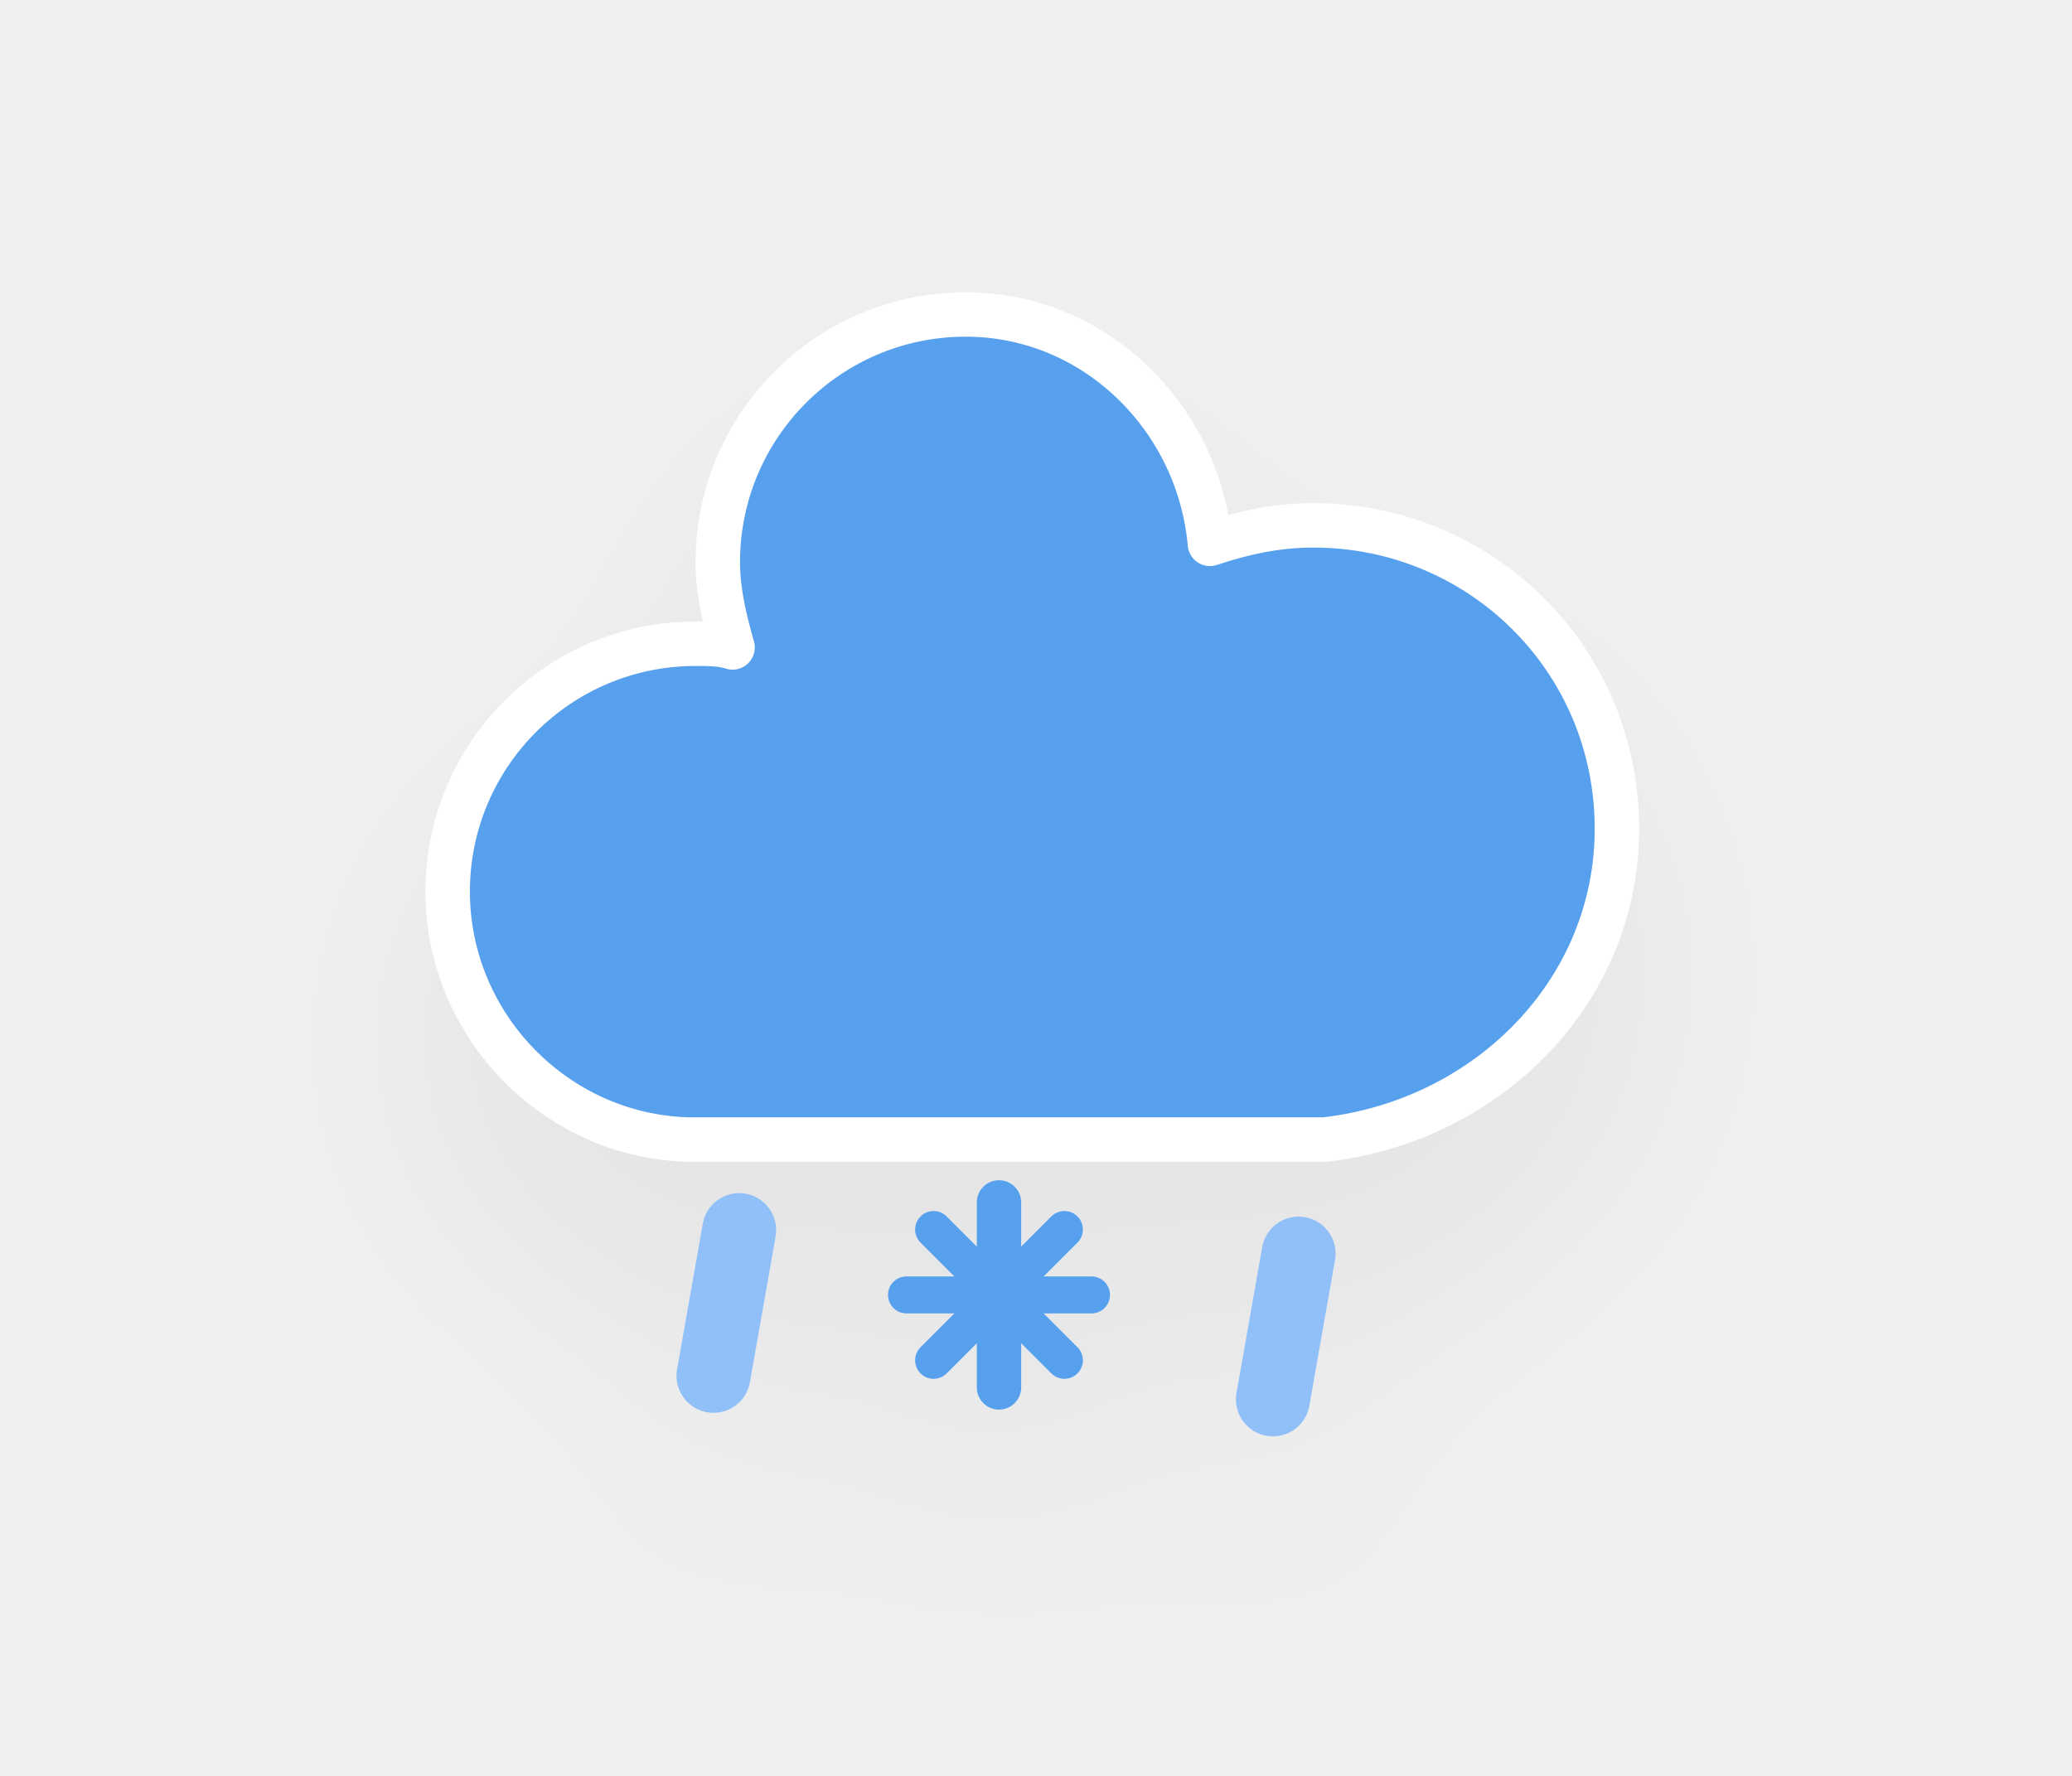
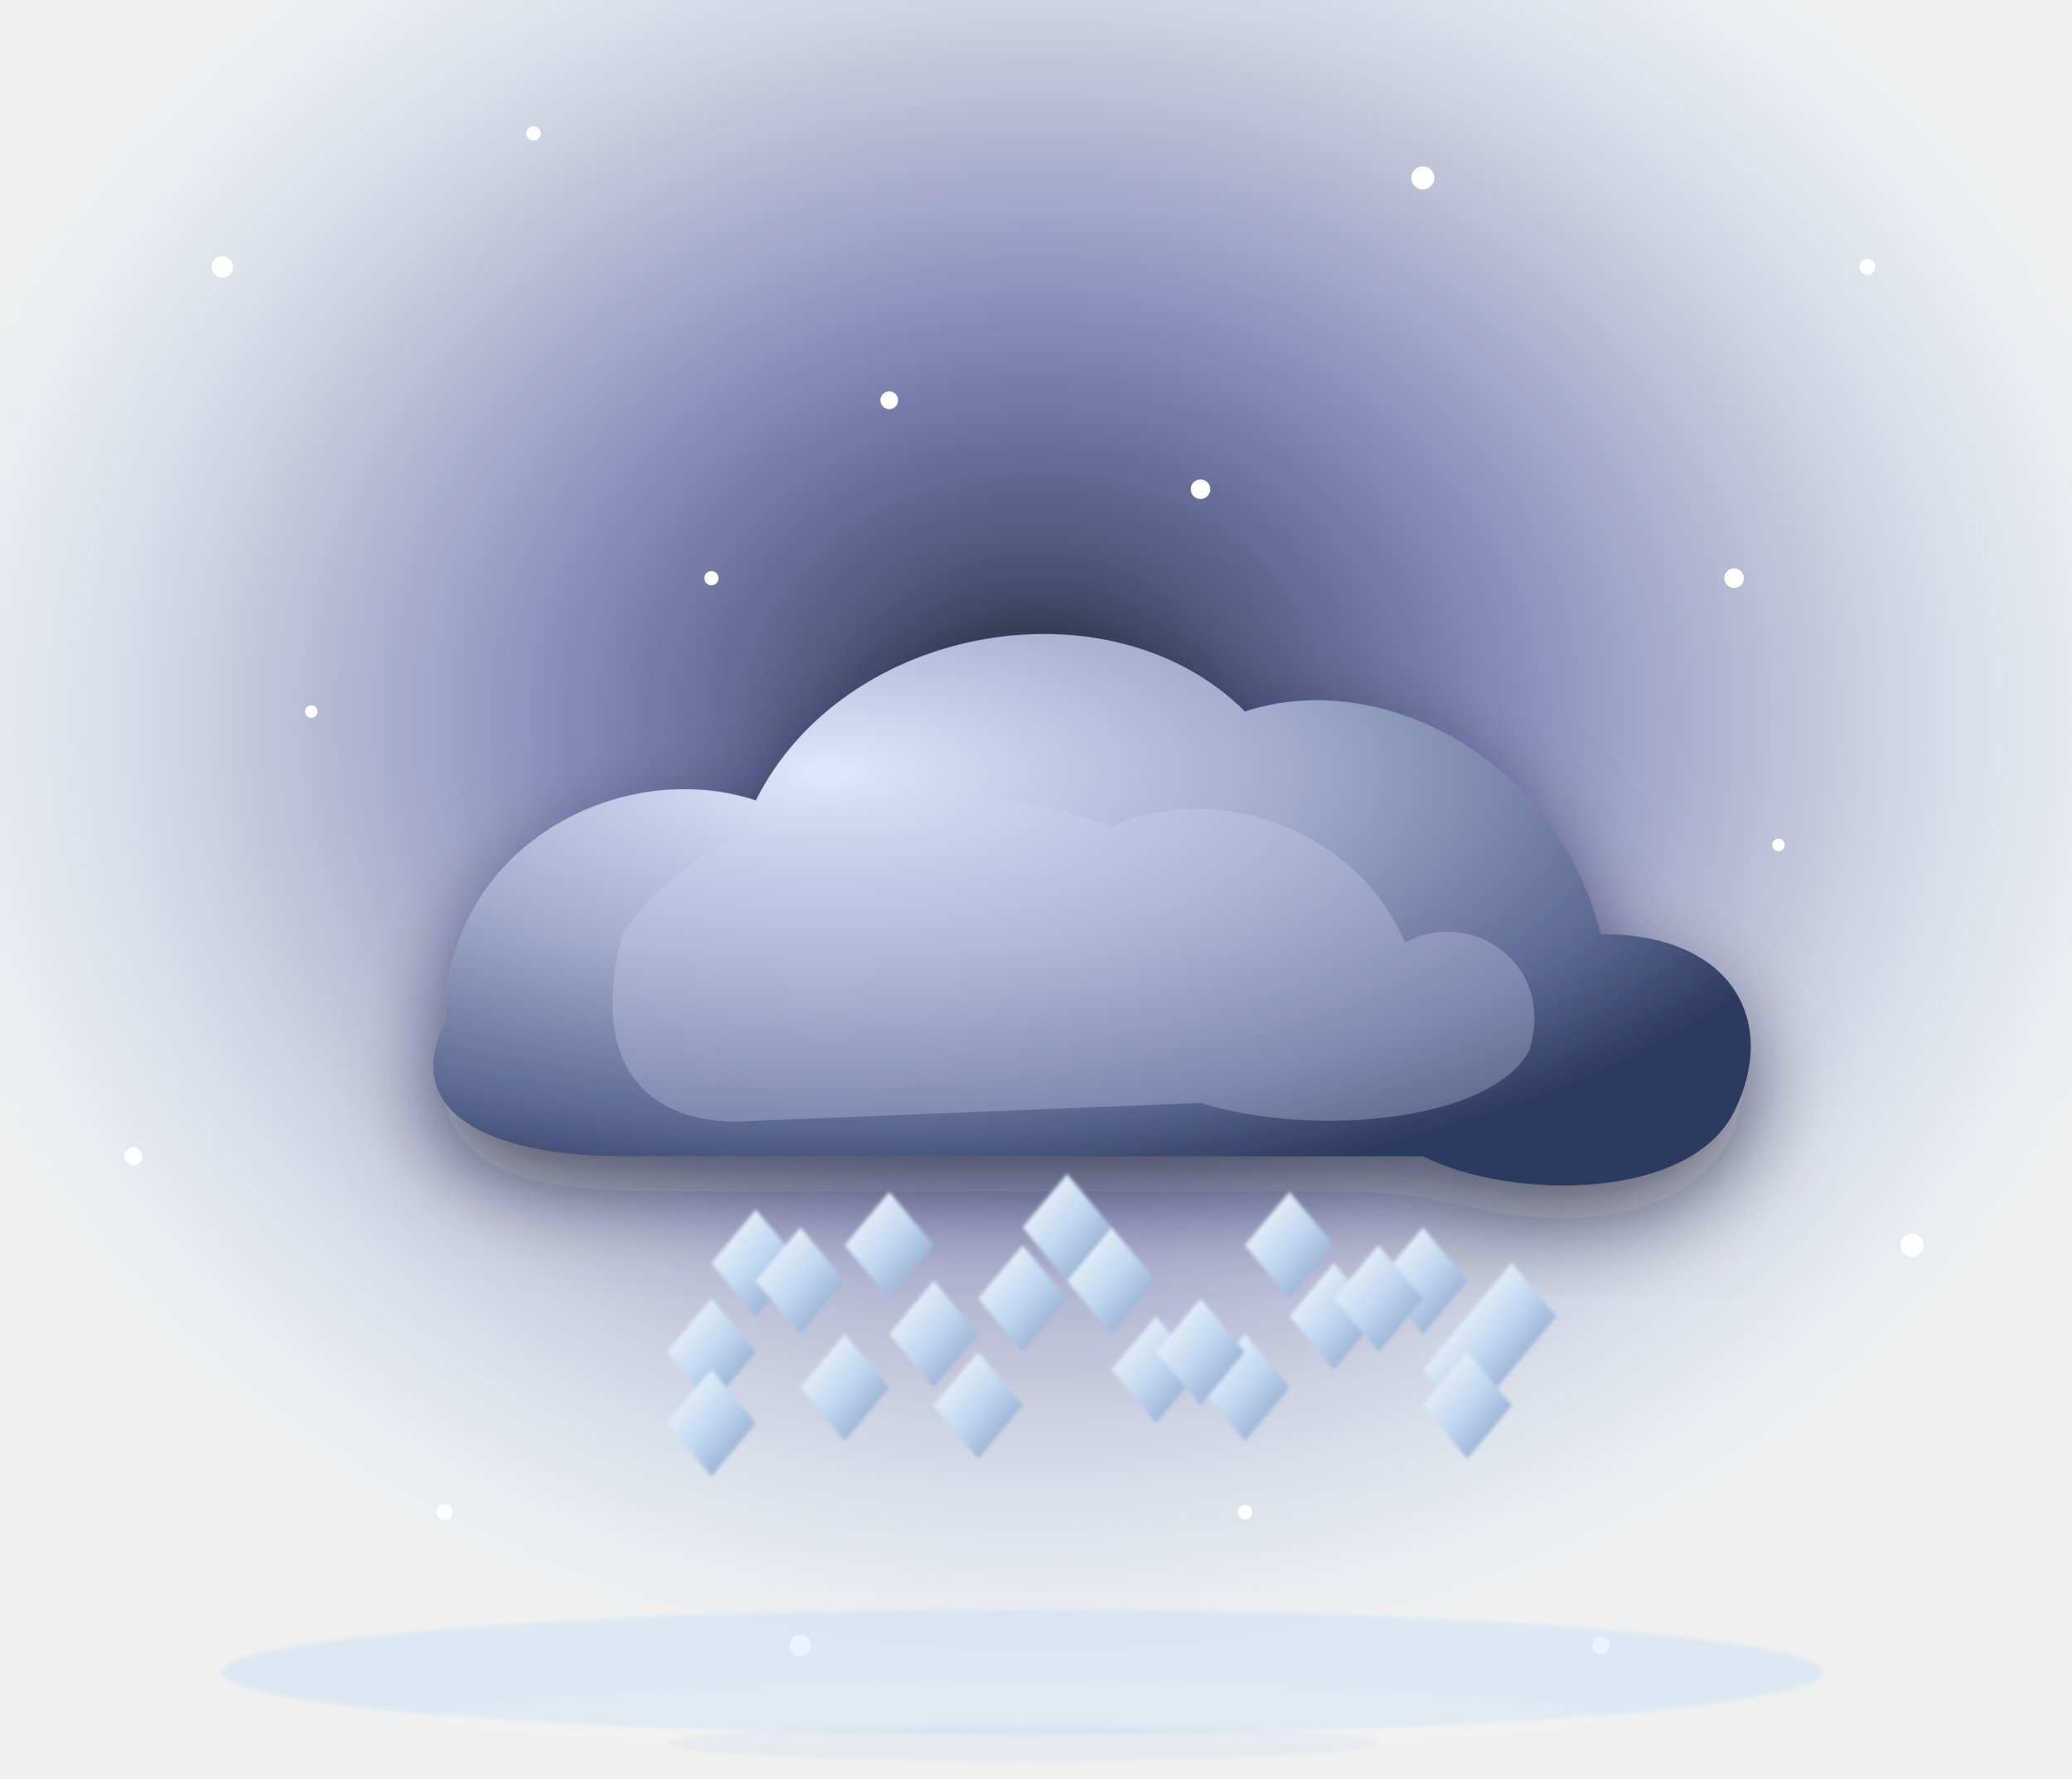
- <svg xmlns="http://www.w3.org/2000/svg" width="56" height="48" version="1.1">
+ <svg xmlns="http://www.w3.org/2000/svg" width="233" height="200" viewBox="0 0 233 200">
  <defs>
-     <filter id="blur" x="-.247" y="-.234" width="1.494" height="1.571">
-       <feGaussianBlur in="SourceAlpha" stdDeviation="3" />
-       <feOffset dx="0" dy="4" result="offsetblur" />
-       <feComponentTransfer>
-         <feFuncA slope="0.05" type="linear" />
-       </feComponentTransfer>
-       <feMerge>
-         <feMergeNode />
-         <feMergeNode in="SourceGraphic" />
-       </feMerge>
+     <radialGradient id="bgNight" cx="50%" cy="40%" r="55%">
+       <stop offset="0%" stop-color="#0D1B2A" stop-opacity="0.9" />
+       <stop offset="40%" stop-color="#1A237E" stop-opacity="0.5" />
+       <stop offset="70%" stop-color="#283593" stop-opacity="0.2" />
+       <stop offset="100%" stop-color="#64B5F6" stop-opacity="0" />
+     </radialGradient>
+     <radialGradient id="cloudNight" cx="30%" cy="25%" r="80%">
+       <stop offset="0%" stop-color="#E0E7FF" />
+       <stop offset="45%" stop-color="#9FABC9" />
+       <stop offset="80%" stop-color="#5C6A92" />
+       <stop offset="100%" stop-color="#2C3A5E" />
+     </radialGradient>
+     <linearGradient id="iceDiamondNight" x1="0" y1="0" x2="1" y2="1">
+       <stop offset="0%" stop-color="#FFFFFF" />
+       <stop offset="50%" stop-color="#C0D8F0" />
+       <stop offset="100%" stop-color="#8098C0" />
+     </linearGradient>
+     <filter id="cloudShadowNight" x="-20%" y="-20%" width="140%" height="140%">
+       <feDropShadow dx="0" dy="4" stdDeviation="5" flood-color="#0A1128" flood-opacity="0.6" />
    </filter>
-     <style type="text/css">
-       
-       /*
- ** SNOW
- */
-       @keyframes am-weather-snow {
-         0% {
-           -webkit-transform: translate(0.0px, 0);
-           -moz-transform: translate(0.0px, 0);
-           -ms-transform: translate(0.0px, 0);
-           transform: translate(0.0px, 0);
-         }
+     <filter id="iceGlowNight" x="-50%" y="-50%" width="200%" height="200%">
+       <feGaussianBlur stdDeviation="0.2" />
+     </filter>
+   </defs>
+   <style>
+     .bgLayerNight {
+       animation: bgPulseNight 8s ease-in-out infinite;
+     }
+     .cloudMoveNight {
+       animation: cloudFloatNight 5s ease-in-out infinite;
+     }
+     .twinkleStar { animation: twinkle 3s ease-in-out infinite; }
+     .twinkleStarSlow { animation: twinkle 5s ease-in-out infinite; }
+     
+     /* Trzy rodzaje animacji – różne kierunki przesunięcia (nocne, nieco mniejsza jasność) */
+     .iceLeft {
+       animation: fallIceLeftNight 2.2s linear infinite;
+     }
+     .iceStraight {
+       animation: fallIceStraightNight 2.0s linear infinite;
+     }
+     .iceRight {
+       animation: fallIceRightNight 2.4s linear infinite;
+     }
+     /* Opóźnienia zachowane */
+     .d1 { animation-delay: 0s; }
+     .d2 { animation-delay: 0.1s; }
+     .d3 { animation-delay: 0.2s; }
+     .d4 { animation-delay: 0.3s; }
+     .d5 { animation-delay: 0.4s; }
+     .d6 { animation-delay: 0.5s; }
+     .d7 { animation-delay: 0.6s; }
+     .d8 { animation-delay: 0.7s; }
+     .d9 { animation-delay: 0.8s; }
+     .d10 { animation-delay: 0.9s; }
+     .d11 { animation-delay: 1.0s; }
+     .d12 { animation-delay: 1.1s; }
+     .d13 { animation-delay: 1.2s; }
+     .d14 { animation-delay: 1.3s; }
+     .d15 { animation-delay: 1.4s; }
+     .d16 { animation-delay: 1.5s; }
+     .d17 { animation-delay: 1.6s; }
+     .d18 { animation-delay: 1.7s; }
+     .d19 { animation-delay: 1.8s; }
+     .d20 { animation-delay: 1.9s; }

-         33.33% {
-           -webkit-transform: translate(-1.2px, 2px);
-           -moz-transform: translate(-1.2px, 2px);
-           -ms-transform: translate(-1.2px, 2px);
-           transform: translate(-1.2px, 2px);
-         }
- 
-         66.66% {
-           -webkit-transform: translate(1.4px, 4px);
-           -moz-transform: translate(1.4px, 4px);
-           -ms-transform: translate(1.4px, 4px);
-           transform: translate(1.4px, 4px);
-           opacity: 1;
-         }
- 
-         100% {
-           -webkit-transform: translate(-1.6px, 6px);
-           -moz-transform: translate(-1.6px, 6px);
-           -ms-transform: translate(-1.6px, 6px);
-           transform: translate(-1.6px, 6px);
-           opacity: 0;
-         }
-       }
- 
-       .am-weather-snow-1 {
-         -webkit-animation-name: am-weather-snow;
-         -moz-animation-name: am-weather-snow;
-         -ms-animation-name: am-weather-snow;
-         animation-name: am-weather-snow;
-         -webkit-animation-duration: 2s;
-         -moz-animation-duration: 2s;
-         -ms-animation-duration: 2s;
-         animation-duration: 2s;
-         -webkit-animation-timing-function: linear;
-         -moz-animation-timing-function: linear;
-         -ms-animation-timing-function: linear;
-         animation-timing-function: linear;
-         -webkit-animation-iteration-count: infinite;
-         -moz-animation-iteration-count: infinite;
-         -ms-animation-iteration-count: infinite;
-         animation-iteration-count: infinite;
-       }
- 
-       /*
- ** RAIN
- */
-       @keyframes am-weather-rain {
-         0% {
-           stroke-dashoffset: 0;
-         }
- 
-         100% {
-           stroke-dashoffset: -100;
-         }
-       }
- 
-       .am-weather-rain-1 {
-         -webkit-animation-name: am-weather-rain;
-         -moz-animation-name: am-weather-rain;
-         -ms-animation-name: am-weather-rain;
-         animation-name: am-weather-rain;
-         -webkit-animation-duration: 8s;
-         -moz-animation-duration: 8s;
-         -ms-animation-duration: 8s;
-         animation-duration: 8s;
-         -webkit-animation-timing-function: linear;
-         -moz-animation-timing-function: linear;
-         -ms-animation-timing-function: linear;
-         animation-timing-function: linear;
-         -webkit-animation-iteration-count: infinite;
-         -moz-animation-iteration-count: infinite;
-         -ms-animation-iteration-count: infinite;
-         animation-iteration-count: infinite;
-       }
- 
-       .am-weather-rain-2 {
-         -webkit-animation-name: am-weather-rain;
-         -moz-animation-name: am-weather-rain;
-         -ms-animation-name: am-weather-rain;
-         animation-name: am-weather-rain;
-         -webkit-animation-delay: 0.25s;
-         -moz-animation-delay: 0.25s;
-         -ms-animation-delay: 0.25s;
-         animation-delay: 0.25s;
-         -webkit-animation-duration: 8s;
-         -moz-animation-duration: 8s;
-         -ms-animation-duration: 8s;
-         animation-duration: 8s;
-         -webkit-animation-timing-function: linear;
-         -moz-animation-timing-function: linear;
-         -ms-animation-timing-function: linear;
-         animation-timing-function: linear;
-         -webkit-animation-iteration-count: infinite;
-         -moz-animation-iteration-count: infinite;
-         -ms-animation-iteration-count: infinite;
-         animation-iteration-count: infinite;
-       }
- 
-       /*
- ** CLOUDS
- */
-       @keyframes am-weather-cloud-3 {
-         0% {
-           -webkit-transform: translate(0px, 0px);
-           -moz-transform: translate(0px, 0px);
-           -ms-transform: translate(0px, 0px);
-           transform: translate(0px, 0px);
-         }
- 
-         50% {
-           -webkit-transform: translate(2px, 0px);
-           -moz-transform: translate(2px, 0px);
-           -ms-transform: translate(2px, 0px);
-           transform: translate(2px, 0px);
-         }
- 
-         100% {
-           -webkit-transform: translate(0px, 0px);
-           -moz-transform: translate(0px, 0px);
-           -ms-transform: translate(0px, 0px);
-           transform: translate(0px, 0px);
-         }
-       }
- 
-       .am-weather-cloud-3 {
-         -webkit-animation-name: am-weather-cloud-3;
-         -moz-animation-name: am-weather-cloud-3;
-         animation-name: am-weather-cloud-3;
-         -webkit-animation-duration: 3s;
-         -moz-animation-duration: 3s;
-         animation-duration: 3s;
-         -webkit-animation-timing-function: linear;
-         -moz-animation-timing-function: linear;
-         animation-timing-function: linear;
-         -webkit-animation-iteration-count: infinite;
-         -moz-animation-iteration-count: infinite;
-         animation-iteration-count: infinite;
-       }
-       
-     </style>
-   </defs>
-   <g transform="translate(16,-2)" filter="url(#blur)">
-     <g class="am-weather-cloud-3" style="-moz-animation-duration:3s;-moz-animation-iteration-count:infinite;-moz-animation-name:am-weather-cloud-3;-moz-animation-timing-function:linear;-webkit-animation-duration:3s;-webkit-animation-iteration-count:infinite;-webkit-animation-name:am-weather-cloud-3;-webkit-animation-timing-function:linear">
-       <path transform="translate(-20,-11)" d="m47.7 35.4c0-4.6-3.7-8.2-8.2-8.2-1 0-1.9 0.2-2.8 0.5-0.3-3.4-3.1-6.2-6.6-6.2-3.7 0-6.7 3-6.7 6.7 0 0.8 0.2 1.6 0.4 2.3-0.3-0.1-0.7-0.1-1-0.1-3.7 0-6.7 3-6.7 6.7 0 3.6 2.9 6.6 6.5 6.7h17.2c4.4-0.5 7.9-4 7.9-8.4z" fill="#57a0ee" stroke="#fff" stroke-linejoin="round" stroke-width="1.2" />
-     </g>
-     <g class="am-weather-snow-1" style="-moz-animation-duration:2s;-moz-animation-iteration-count:infinite;-moz-animation-name:am-weather-snow;-moz-animation-timing-function:linear;-ms-animation-duration:2s;-ms-animation-iteration-count:infinite;-ms-animation-name:am-weather-snow;-ms-animation-timing-function:linear;-webkit-animation-duration:2s;-webkit-animation-iteration-count:infinite;-webkit-animation-name:am-weather-snow;-webkit-animation-timing-function:linear">
-       <g transform="translate(11,28)" fill="none" stroke="#57a0ee" stroke-linecap="round">
-         <line transform="translate(0,9)" y1="-2.5" y2="2.5" stroke-width="1.2" />
-         <line transform="rotate(45,-10.864,4.5)" y1="-2.5" y2="2.5" />
-         <line transform="rotate(90,-4.5,4.5)" y1="-2.5" y2="2.5" />
-         <line transform="rotate(135,-1.864,4.5)" y1="-2.5" y2="2.5" />
-       </g>
-     </g>
-     <g transform="rotate(10,-198.74,98.01)" fill="none" stroke="#91c0f8" stroke-dasharray="4, 7" stroke-linecap="round" stroke-width="2">
-       <line class="am-weather-rain-1" transform="translate(-10,1)" y2="8" style="-moz-animation-duration:8s;-moz-animation-iteration-count:infinite;-moz-animation-name:am-weather-rain;-moz-animation-timing-function:linear;-ms-animation-duration:8s;-ms-animation-iteration-count:infinite;-ms-animation-name:am-weather-rain;-ms-animation-timing-function:linear;-webkit-animation-duration:8s;-webkit-animation-iteration-count:infinite;-webkit-animation-name:am-weather-rain;-webkit-animation-timing-function:linear" />
-       <line class="am-weather-rain-2" transform="translate(5,-1)" y2="8" style="-moz-animation-delay:0.25s;-moz-animation-duration:8s;-moz-animation-iteration-count:infinite;-moz-animation-name:am-weather-rain;-moz-animation-timing-function:linear;-ms-animation-delay:0.25s;-ms-animation-duration:8s;-ms-animation-iteration-count:infinite;-ms-animation-name:am-weather-rain;-ms-animation-timing-function:linear;-webkit-animation-delay:0.25s;-webkit-animation-duration:8s;-webkit-animation-iteration-count:infinite;-webkit-animation-name:am-weather-rain;-webkit-animation-timing-function:linear" />
-     </g>
+     @keyframes bgPulseNight {
+       0%,100% { opacity: 0.85; }
+       50% { opacity: 1; }
+     }
+     @keyframes cloudFloatNight {
+       0%,100% { transform: translateX(0) translateY(0); }
+       50% { transform: translateX(-3px) translateY(-2px); }
+     }
+     @keyframes twinkle {
+       0%,100% { opacity: 0.2; transform: scale(0.8); }
+       50% { opacity: 1; transform: scale(1.2); }
+     }
+     
+     /* Nocne wersje animacji – niższa maksymalna przezroczystość */
+     @keyframes fallIceLeftNight {
+       0% { transform: translate(0px, -25px); opacity: 0; }
+       20% { opacity: 0.8; }
+       80% { opacity: 0.7; }
+       100% { transform: translate(-12px, 55px); opacity: 0; }
+     }
+     @keyframes fallIceStraightNight {
+       0% { transform: translate(0px, -20px); opacity: 0; }
+       20% { opacity: 0.8; }
+       80% { opacity: 0.7; }
+       100% { transform: translate(0px, 50px); opacity: 0; }
+     }
+     @keyframes fallIceRightNight {
+       0% { transform: translate(0px, -30px); opacity: 0; }
+       20% { opacity: 0.8; }
+       80% { opacity: 0.7; }
+       100% { transform: translate(12px, 60px); opacity: 0; }
+     }
+   </style>
+   <rect width="233" height="200" fill="url(#bgNight)" class="bgLayerNight" />
+   <g fill="#FFFFFF">
+     <circle cx="25" cy="30" r="1.2" class="twinkleStar" style="animation-delay: 0s" />
+     <circle cx="60" cy="15" r="0.8" class="twinkleStarSlow" style="animation-delay: 0.5s" />
+     <circle cx="100" cy="45" r="1" class="twinkleStar" style="animation-delay: 1.2s" />
+     <circle cx="160" cy="20" r="1.3" class="twinkleStar" style="animation-delay: 2s" />
+     <circle cx="210" cy="30" r="0.9" class="twinkleStarSlow" style="animation-delay: 0.8s" />
+     <circle cx="195" cy="65" r="1.1" class="twinkleStar" style="animation-delay: 1.5s" />
+     <circle cx="35" cy="80" r="0.7" class="twinkleStar" style="animation-delay: 2.5s" />
+     <circle cx="15" cy="130" r="1" class="twinkleStarSlow" style="animation-delay: 0.3s" />
+     <circle cx="50" cy="170" r="0.9" class="twinkleStar" style="animation-delay: 1.8s" />
+     <circle cx="90" cy="185" r="1.2" class="twinkleStar" style="animation-delay: 2.2s" />
+     <circle cx="140" cy="170" r="0.8" class="twinkleStarSlow" style="animation-delay: 0.6s" />
+     <circle cx="180" cy="185" r="1" class="twinkleStar" style="animation-delay: 1.1s" />
+     <circle cx="215" cy="140" r="1.3" class="twinkleStar" style="animation-delay: 2.8s" />
+     <circle cx="175" cy="105" r="0.9" class="twinkleStarSlow" style="animation-delay: 1.4s" />
+     <circle cx="55" cy="105" r="0.6" class="twinkleStar" style="animation-delay: 3s" />
+     <circle cx="135" cy="55" r="1.1" class="twinkleStar" style="animation-delay: 0.9s" />
+     <circle cx="80" cy="65" r="0.8" class="twinkleStarSlow" style="animation-delay: 1.7s" />
+     <circle cx="200" cy="95" r="0.7" class="twinkleStar" style="animation-delay: 2.3s" />
  </g>
+   <g class="cloudMoveNight" filter="url(#cloudShadowNight)">
+     <path d="M 50,115               C 50,95 70,85 85,90               C 95,70 125,65 140,80               C 155,75 175,85 180,105               C 195,105 200,115 195,125               C 190,135 170,135 160,130               L 70,130               C 55,130 45,125 50,115 Z" fill="url(#cloudNight)" />
+     <path d="M 70,105 C 80,90 105,85 125,93 C 135,88 152,92 158,106 C 165,102 175,108 172,118 C 168,126 148,128 135,124 L 85,126 C 73,127 66,120 70,105 Z" fill="#D0D8F0" opacity="0.3" />
+   </g>
+   <g filter="url(#iceGlowNight)">
+     <polygon points="85,136 90,142 85,148 80,142" fill="url(#iceDiamondNight)" class="iceLeft d1" />
+     <polygon points="115,140 120,146 115,152 110,146" fill="url(#iceDiamondNight)" class="iceLeft d6" />
+     <polygon points="145,134 150,140 145,146 140,140" fill="url(#iceDiamondNight)" class="iceLeft d11" />
+     <polygon points="170,142 175,148 170,154 165,148" fill="url(#iceDiamondNight)" class="iceLeft d16" />
+     <polygon points="95,150 100,156 95,162 90,156" fill="url(#iceDiamondNight)" class="iceLeft d4" />
+     <polygon points="130,148 135,154 130,160 125,154" fill="url(#iceDiamondNight)" class="iceLeft d9" />
+     <polygon points="160,138 165,144 160,150 155,144" fill="url(#iceDiamondNight)" class="iceLeft d14" />
+     <polygon points="100,134 105,140 100,146 95,140" fill="url(#iceDiamondNight)" class="iceStraight d2" />
+     <polygon points="125,138 130,144 125,150 120,144" fill="url(#iceDiamondNight)" class="iceStraight d7" />
+     <polygon points="150,142 155,148 150,154 145,148" fill="url(#iceDiamondNight)" class="iceStraight d12" />
+     <polygon points="80,146 85,152 80,158 75,152" fill="url(#iceDiamondNight)" class="iceStraight d17" />
+     <polygon points="110,152 115,158 110,164 105,158" fill="url(#iceDiamondNight)" class="iceStraight d5" />
+     <polygon points="140,150 145,156 140,162 135,156" fill="url(#iceDiamondNight)" class="iceStraight d10" />
+     <polygon points="165,148 170,154 165,160 160,154" fill="url(#iceDiamondNight)" class="iceStraight d15" />
+     <polygon points="90,138 95,144 90,150 85,144" fill="url(#iceDiamondNight)" class="iceRight d3" />
+     <polygon points="120,132 125,138 120,144 115,138" fill="url(#iceDiamondNight)" class="iceRight d8" />
+     <polygon points="155,140 160,146 155,152 150,146" fill="url(#iceDiamondNight)" class="iceRight d13" />
+     <polygon points="105,144 110,150 105,156 100,150" fill="url(#iceDiamondNight)" class="iceRight d18" />
+     <polygon points="135,146 140,152 135,158 130,152" fill="url(#iceDiamondNight)" class="iceRight d5" />
+     <polygon points="165,152 170,158 165,164 160,158" fill="url(#iceDiamondNight)" class="iceRight d20" />
+     <polygon points="80,154 85,160 80,166 75,160" fill="url(#iceDiamondNight)" class="iceRight d19" />
+   </g>
+   <ellipse cx="115" cy="188" rx="90" ry="7" fill="#90CAF9" opacity="0.2" filter="url(#iceGlowNight)" />
+   <ellipse cx="115" cy="193" rx="65" ry="4" fill="#FFFFFF" opacity="0.1" filter="url(#iceGlowNight)" />
+   <ellipse cx="115" cy="196" rx="40" ry="2" fill="#B0C4DE" opacity="0.15" filter="url(#iceGlowNight)" />
</svg>
